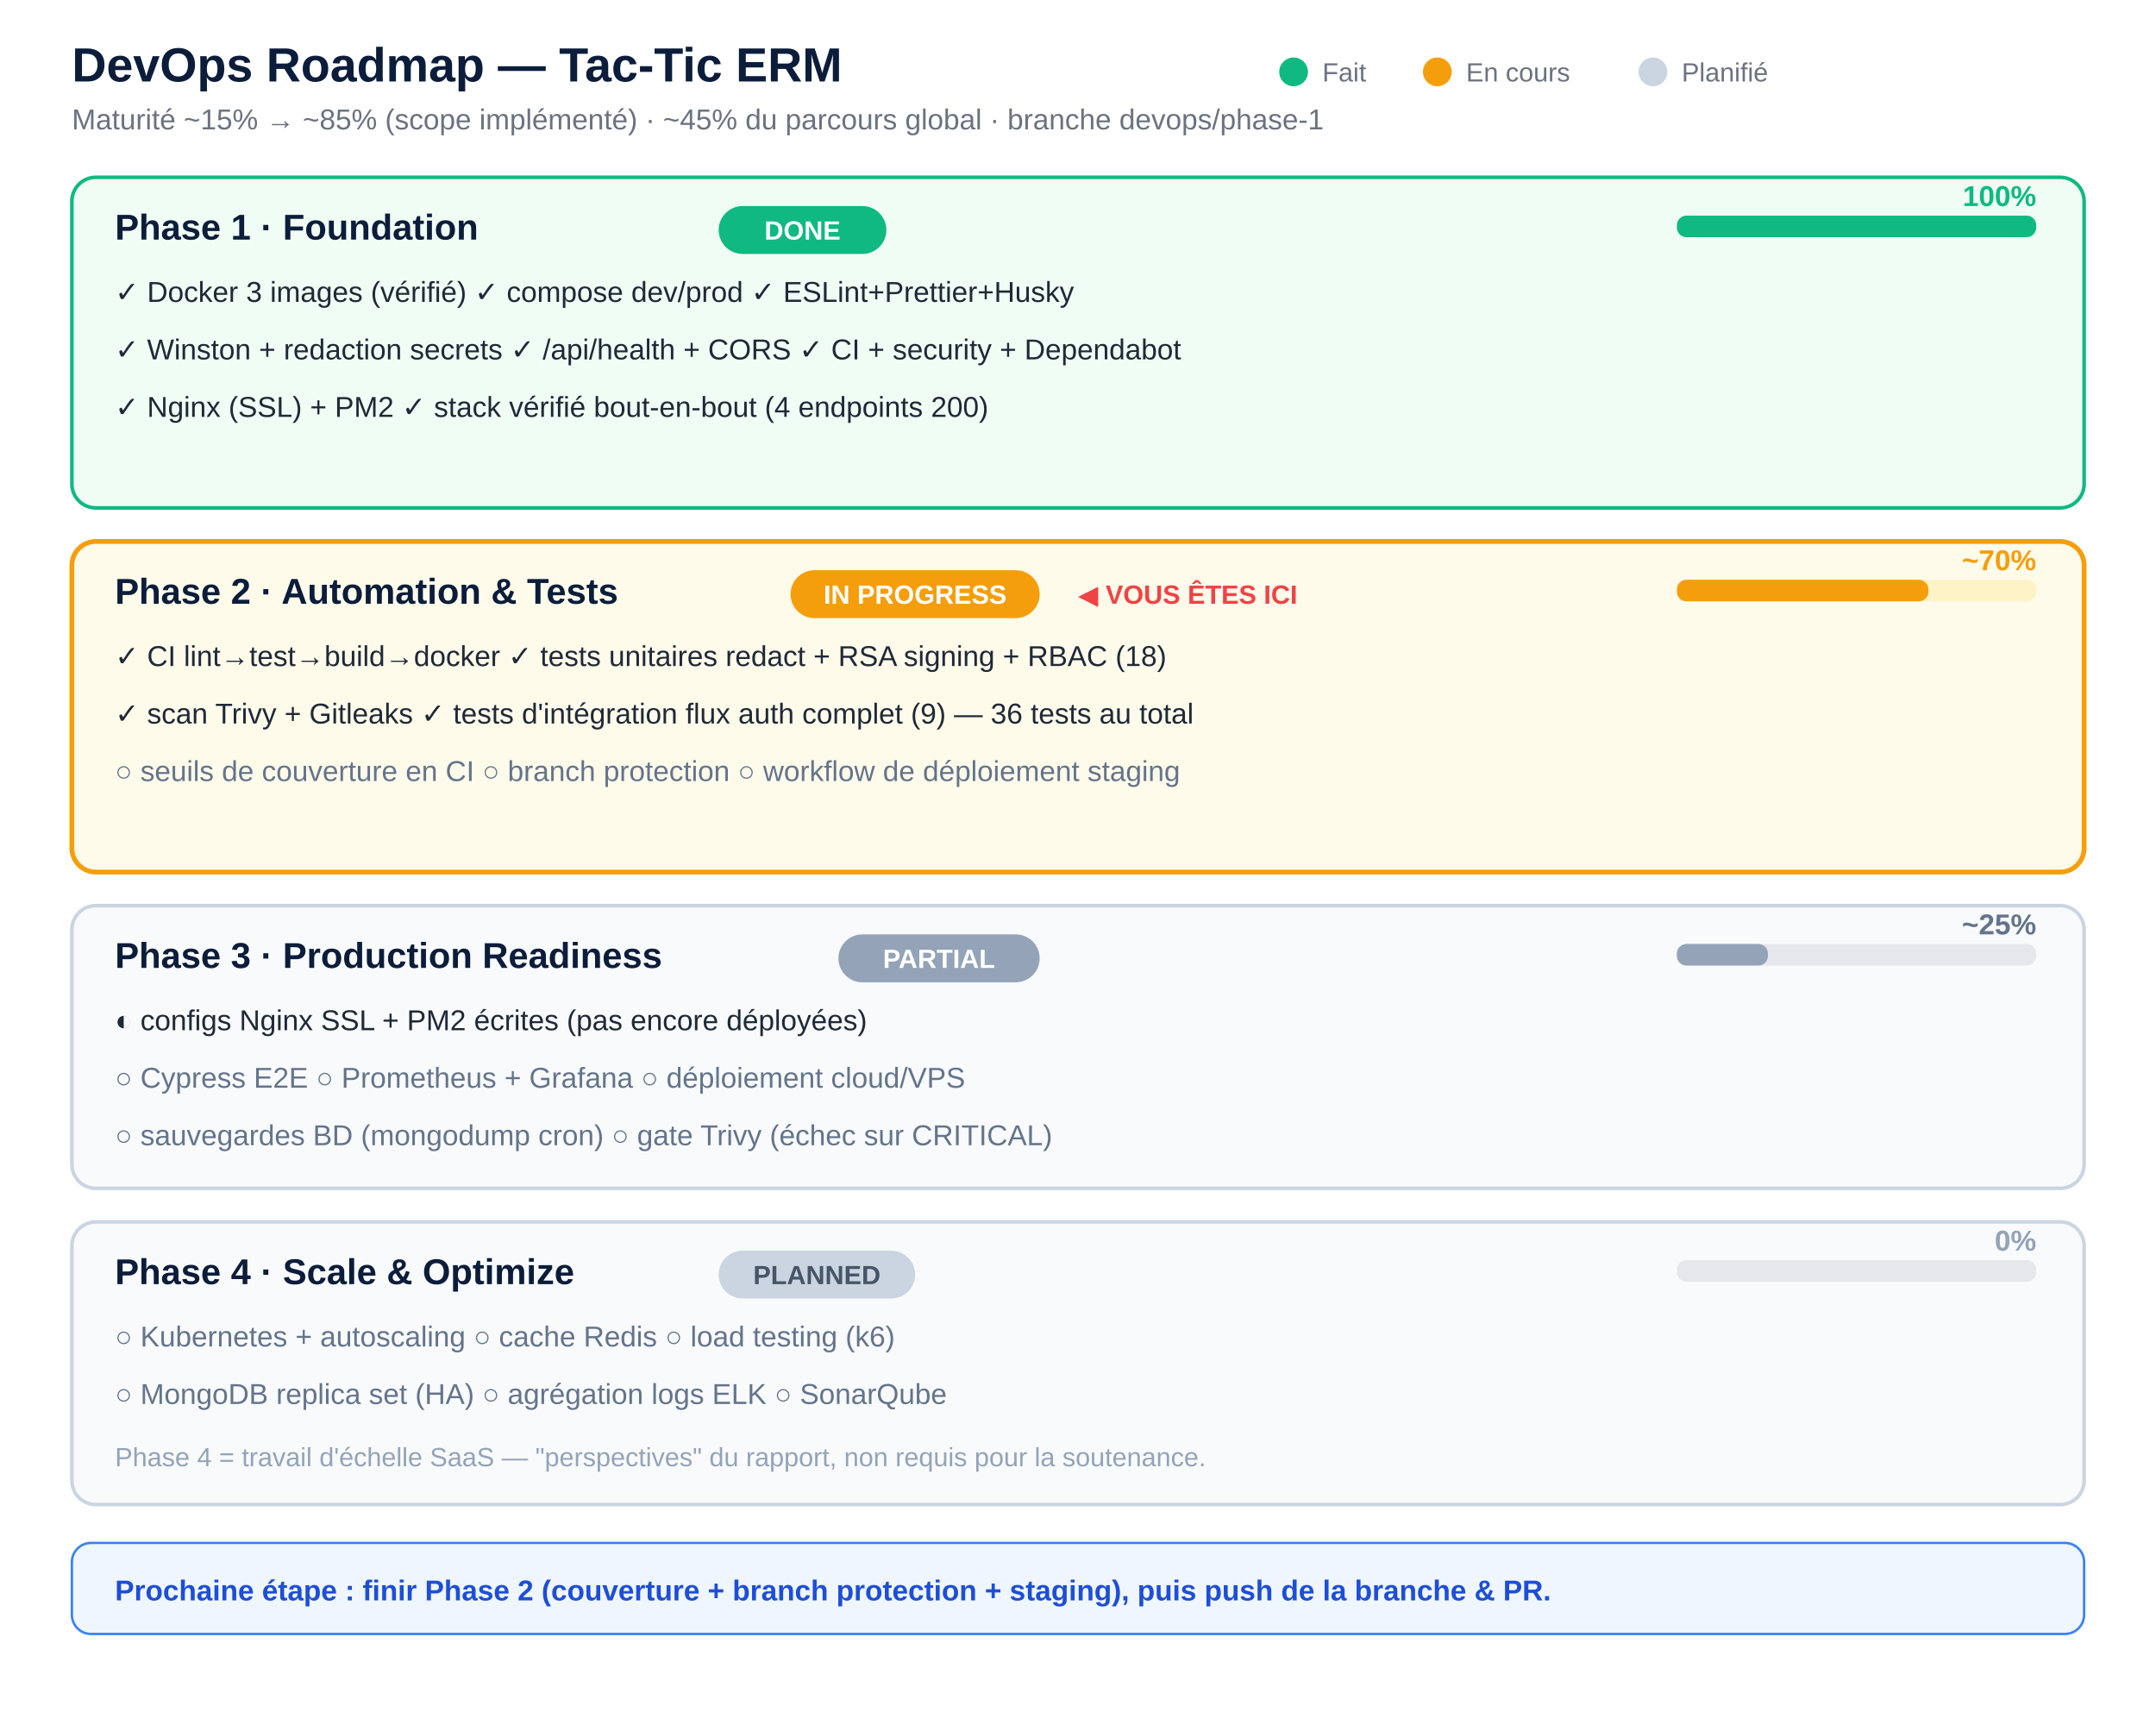
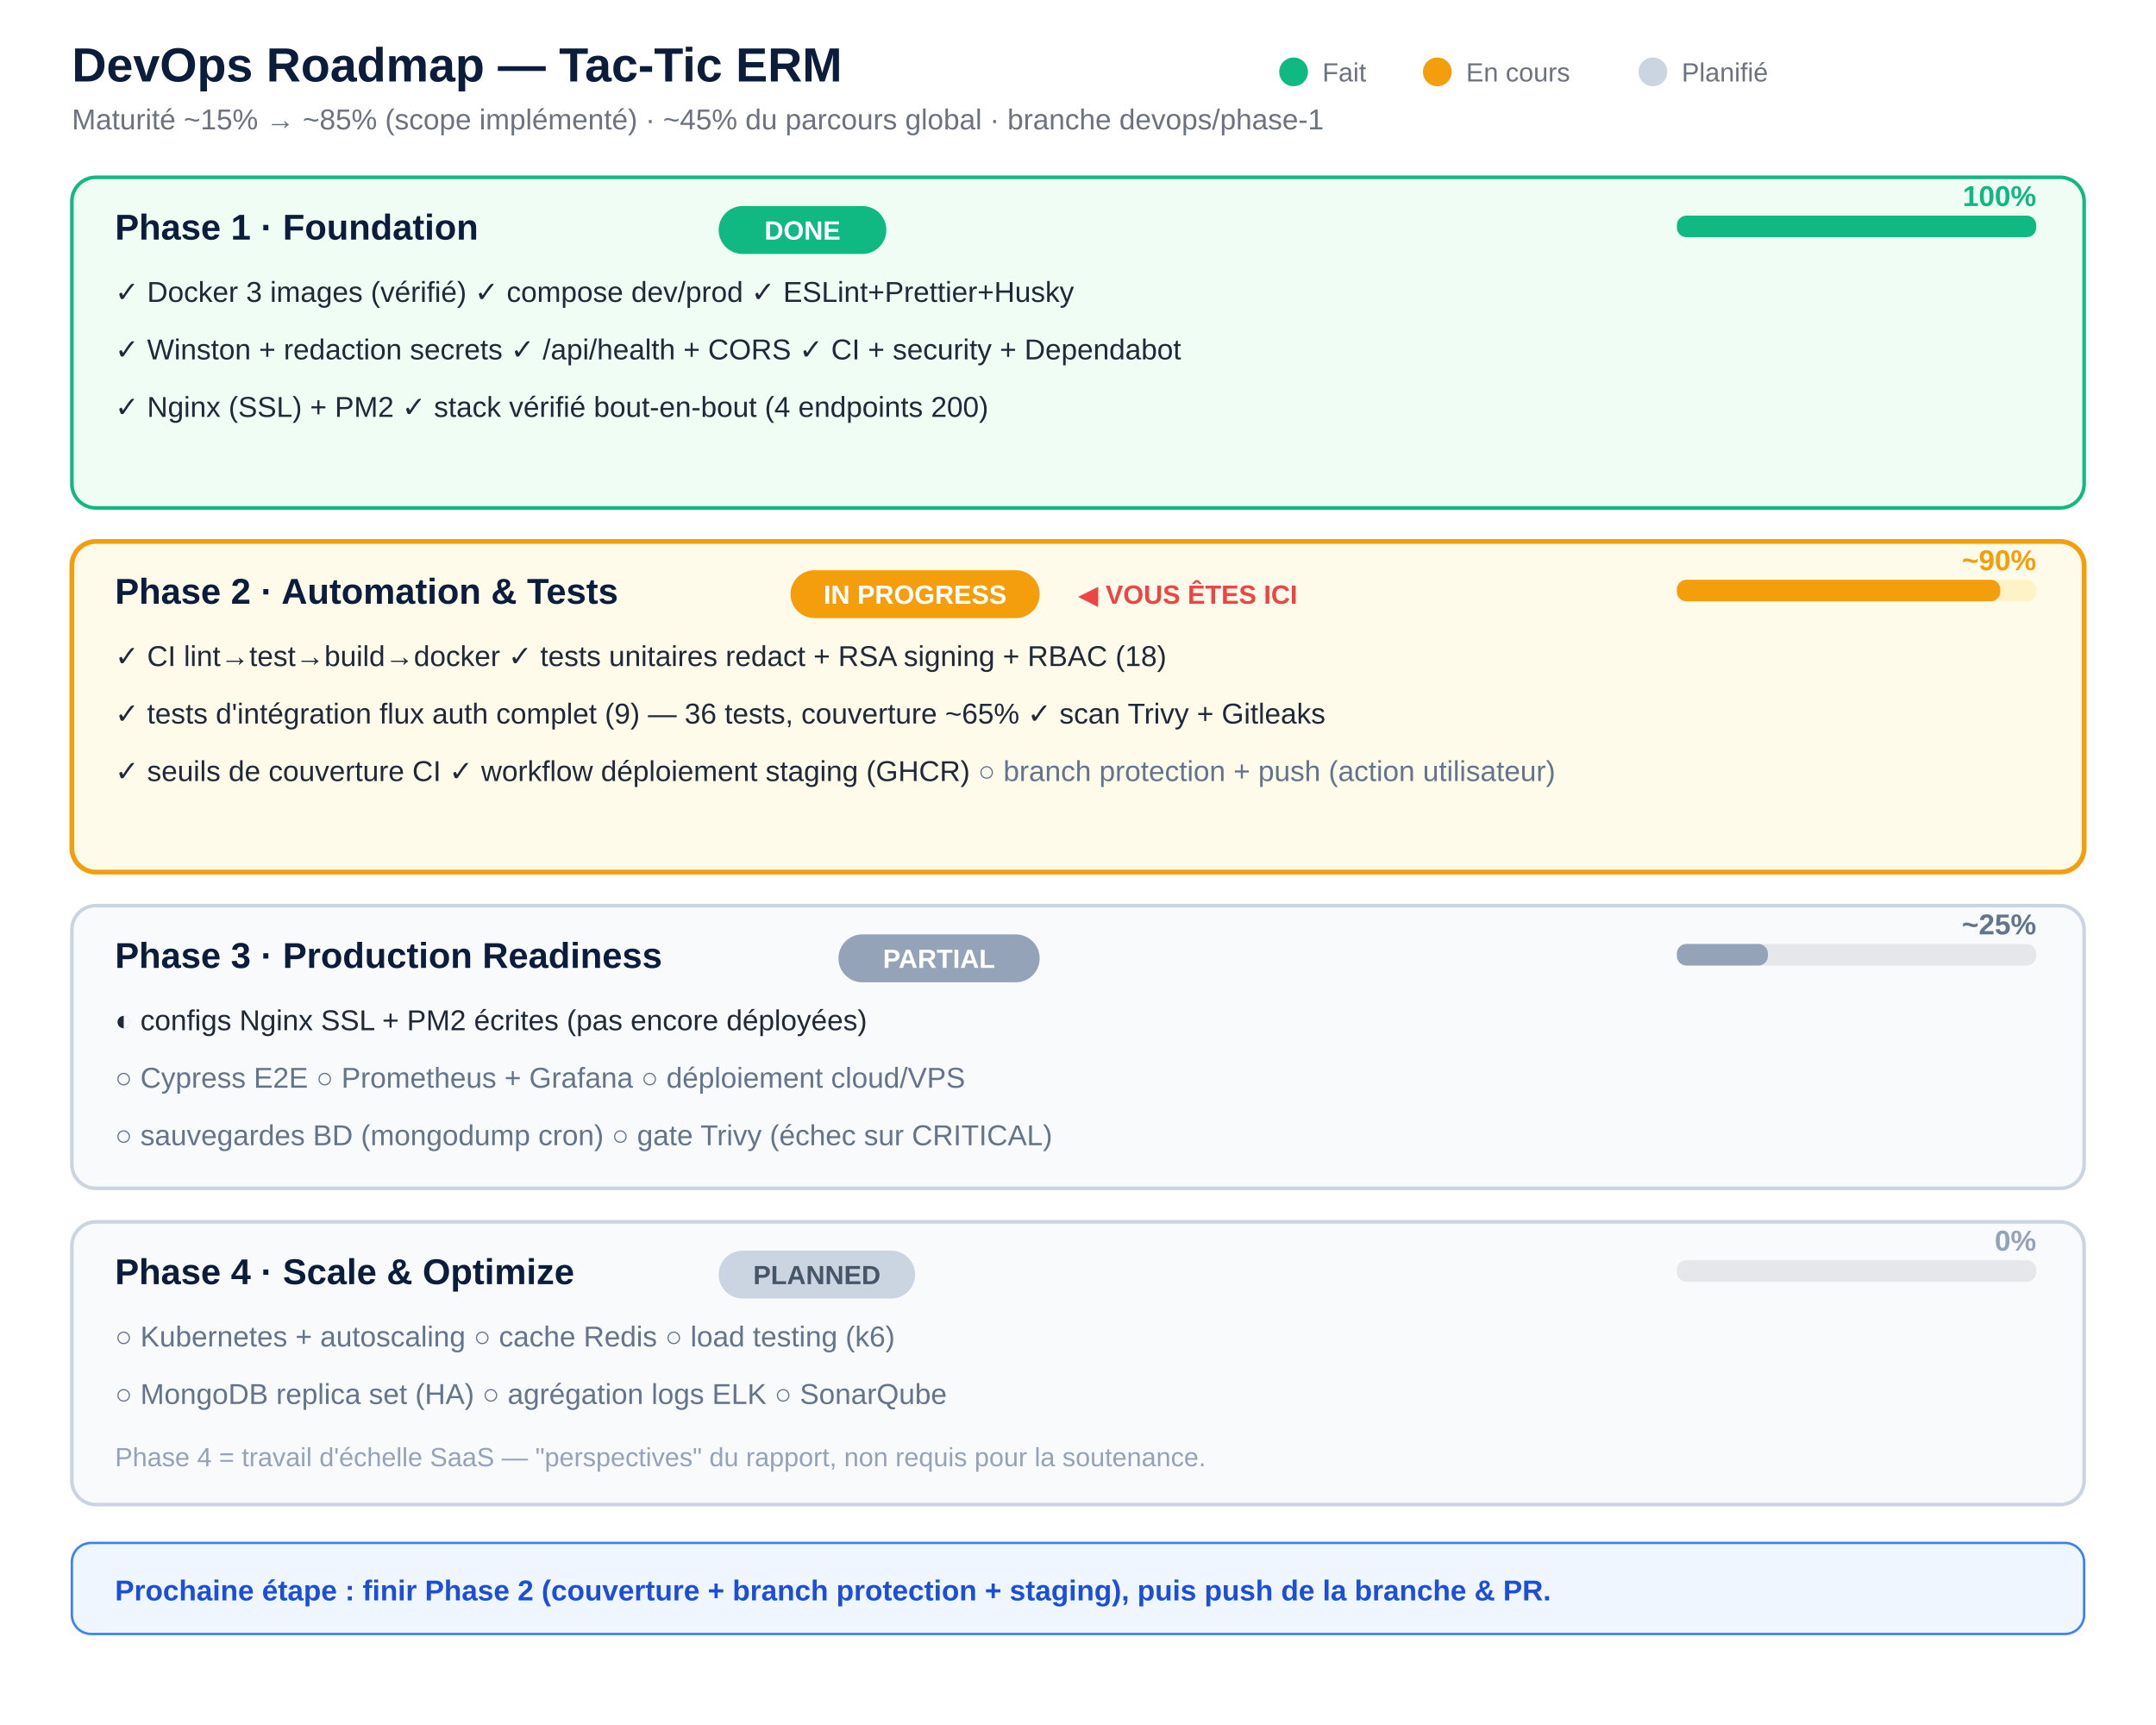
<svg xmlns="http://www.w3.org/2000/svg" viewBox="0 0 900 720" font-family="Segoe UI, Arial, sans-serif">
  <rect width="900" height="720" fill="#ffffff" />
  <text x="30" y="34" font-size="20" font-weight="800" fill="#0B1D3A">DevOps Roadmap — Tac-Tic ERM</text>
  <text x="30" y="54" font-size="12" fill="#6b7280">Maturité ~15% → ~85% (scope implémenté) · ~45% du parcours global · branche devops/phase-1</text>
  <circle cx="540" cy="30" r="6" fill="#10b981" />
  <text x="552" y="34" font-size="11" fill="#6b7280">Fait</text>
  <circle cx="600" cy="30" r="6" fill="#f59e0b" />
  <text x="612" y="34" font-size="11" fill="#6b7280">En cours</text>
  <circle cx="690" cy="30" r="6" fill="#cbd5e1" />
  <text x="702" y="34" font-size="11" fill="#6b7280">Planifié</text>
  <rect x="30" y="74" width="840" height="138" rx="10" fill="#f0fdf4" stroke="#10b981" stroke-width="1.5" />
  <text x="48" y="100" font-size="15" font-weight="800" fill="#0B1D3A">Phase 1 · Foundation</text>
  <rect x="300" y="86" width="70" height="20" rx="10" fill="#10b981" />
  <text x="335" y="100" text-anchor="middle" font-size="11" font-weight="700" fill="#fff">DONE</text>
  <rect x="700" y="90" width="150" height="9" rx="4" fill="#10b981" />
  <text x="850" y="86" text-anchor="end" font-size="12" font-weight="800" fill="#10b981">100%</text>
  <text x="48" y="126" font-size="12" fill="#1f2937">✓ Docker 3 images (vérifié)   ✓ compose dev/prod   ✓ ESLint+Prettier+Husky</text>
  <text x="48" y="150" font-size="12" fill="#1f2937">✓ Winston + redaction secrets   ✓ /api/health + CORS   ✓ CI + security + Dependabot</text>
  <text x="48" y="174" font-size="12" fill="#1f2937">✓ Nginx (SSL) + PM2   ✓ stack vérifié bout-en-bout (4 endpoints 200)</text>
  <rect x="30" y="226" width="840" height="138" rx="10" fill="#fffbeb" stroke="#f59e0b" stroke-width="2" />
  <text x="48" y="252" font-size="15" font-weight="800" fill="#0B1D3A">Phase 2 · Automation &amp; Tests</text>
  <rect x="330" y="238" width="104" height="20" rx="10" fill="#f59e0b" />
  <text x="382" y="252" text-anchor="middle" font-size="11" font-weight="700" fill="#fff">IN PROGRESS</text>
  <text x="450" y="252" font-size="11" font-weight="700" fill="#ef4444">◀ VOUS ÊTES ICI</text>
  <rect x="700" y="242" width="150" height="9" rx="4" fill="#fef3c7" />
-   <rect x="700" y="242" width="105" height="9" rx="4" fill="#f59e0b" />
-   <text x="850" y="238" text-anchor="end" font-size="12" font-weight="800" fill="#f59e0b">~70%</text>
+   <rect x="700" y="242" width="135" height="9" rx="4" fill="#f59e0b" />
+   <text x="850" y="238" text-anchor="end" font-size="12" font-weight="800" fill="#f59e0b">~90%</text>
  <text x="48" y="278" font-size="12" fill="#1f2937">✓ CI lint→test→build→docker   ✓ tests unitaires redact + RSA signing + RBAC (18)</text>
-   <text x="48" y="302" font-size="12" fill="#1f2937">✓ scan Trivy + Gitleaks   ✓ tests d'intégration flux auth complet (9) — 36 tests au total</text>
-   <text x="48" y="326" font-size="12" fill="#64748b">○ seuils de couverture en CI   ○ branch protection   ○ workflow de déploiement staging</text>
+   <text x="48" y="302" font-size="12" fill="#1f2937">✓ tests d'intégration flux auth complet (9) — 36 tests, couverture ~65%   ✓ scan Trivy + Gitleaks</text>
+   <text x="48" y="326" font-size="12" fill="#1f2937">✓ seuils de couverture CI   ✓ workflow déploiement staging (GHCR)   <tspan fill="#64748b">○ branch protection + push (action utilisateur)</tspan>
+   </text>
  <rect x="30" y="378" width="840" height="118" rx="10" fill="#f8fafc" stroke="#cbd5e1" stroke-width="1.5" />
  <text x="48" y="404" font-size="15" font-weight="800" fill="#0B1D3A">Phase 3 · Production Readiness</text>
  <rect x="350" y="390" width="84" height="20" rx="10" fill="#94a3b8" />
  <text x="392" y="404" text-anchor="middle" font-size="11" font-weight="700" fill="#fff">PARTIAL</text>
  <rect x="700" y="394" width="150" height="9" rx="4" fill="#e5e7eb" />
  <rect x="700" y="394" width="38" height="9" rx="4" fill="#94a3b8" />
  <text x="850" y="390" text-anchor="end" font-size="12" font-weight="800" fill="#64748b">~25%</text>
  <text x="48" y="430" font-size="12" fill="#1f2937">◐ configs Nginx SSL + PM2 écrites (pas encore déployées)</text>
  <text x="48" y="454" font-size="12" fill="#64748b">○ Cypress E2E   ○ Prometheus + Grafana   ○ déploiement cloud/VPS</text>
  <text x="48" y="478" font-size="12" fill="#64748b">○ sauvegardes BD (mongodump cron)   ○ gate Trivy (échec sur CRITICAL)</text>
  <rect x="30" y="510" width="840" height="118" rx="10" fill="#f8fafc" stroke="#cbd5e1" stroke-width="1.5" />
  <text x="48" y="536" font-size="15" font-weight="800" fill="#0B1D3A">Phase 4 · Scale &amp; Optimize</text>
  <rect x="300" y="522" width="82" height="20" rx="10" fill="#cbd5e1" />
  <text x="341" y="536" text-anchor="middle" font-size="11" font-weight="700" fill="#475569">PLANNED</text>
  <rect x="700" y="526" width="150" height="9" rx="4" fill="#e5e7eb" />
  <text x="850" y="522" text-anchor="end" font-size="12" font-weight="800" fill="#94a3b8">0%</text>
  <text x="48" y="562" font-size="12" fill="#64748b">○ Kubernetes + autoscaling   ○ cache Redis   ○ load testing (k6)</text>
  <text x="48" y="586" font-size="12" fill="#64748b">○ MongoDB replica set (HA)   ○ agrégation logs ELK   ○ SonarQube</text>
  <text x="48" y="612" font-size="11" fill="#94a3b8">Phase 4 = travail d'échelle SaaS — "perspectives" du rapport, non requis pour la soutenance.</text>
  <rect x="30" y="644" width="840" height="38" rx="8" fill="#eff6ff" stroke="#3b82f6" stroke-width="1" />
  <text x="48" y="668" font-size="12" font-weight="700" fill="#1d4ed8">Prochaine étape : finir Phase 2 (couverture + branch protection + staging), puis push de la branche &amp; PR.</text>
</svg>
